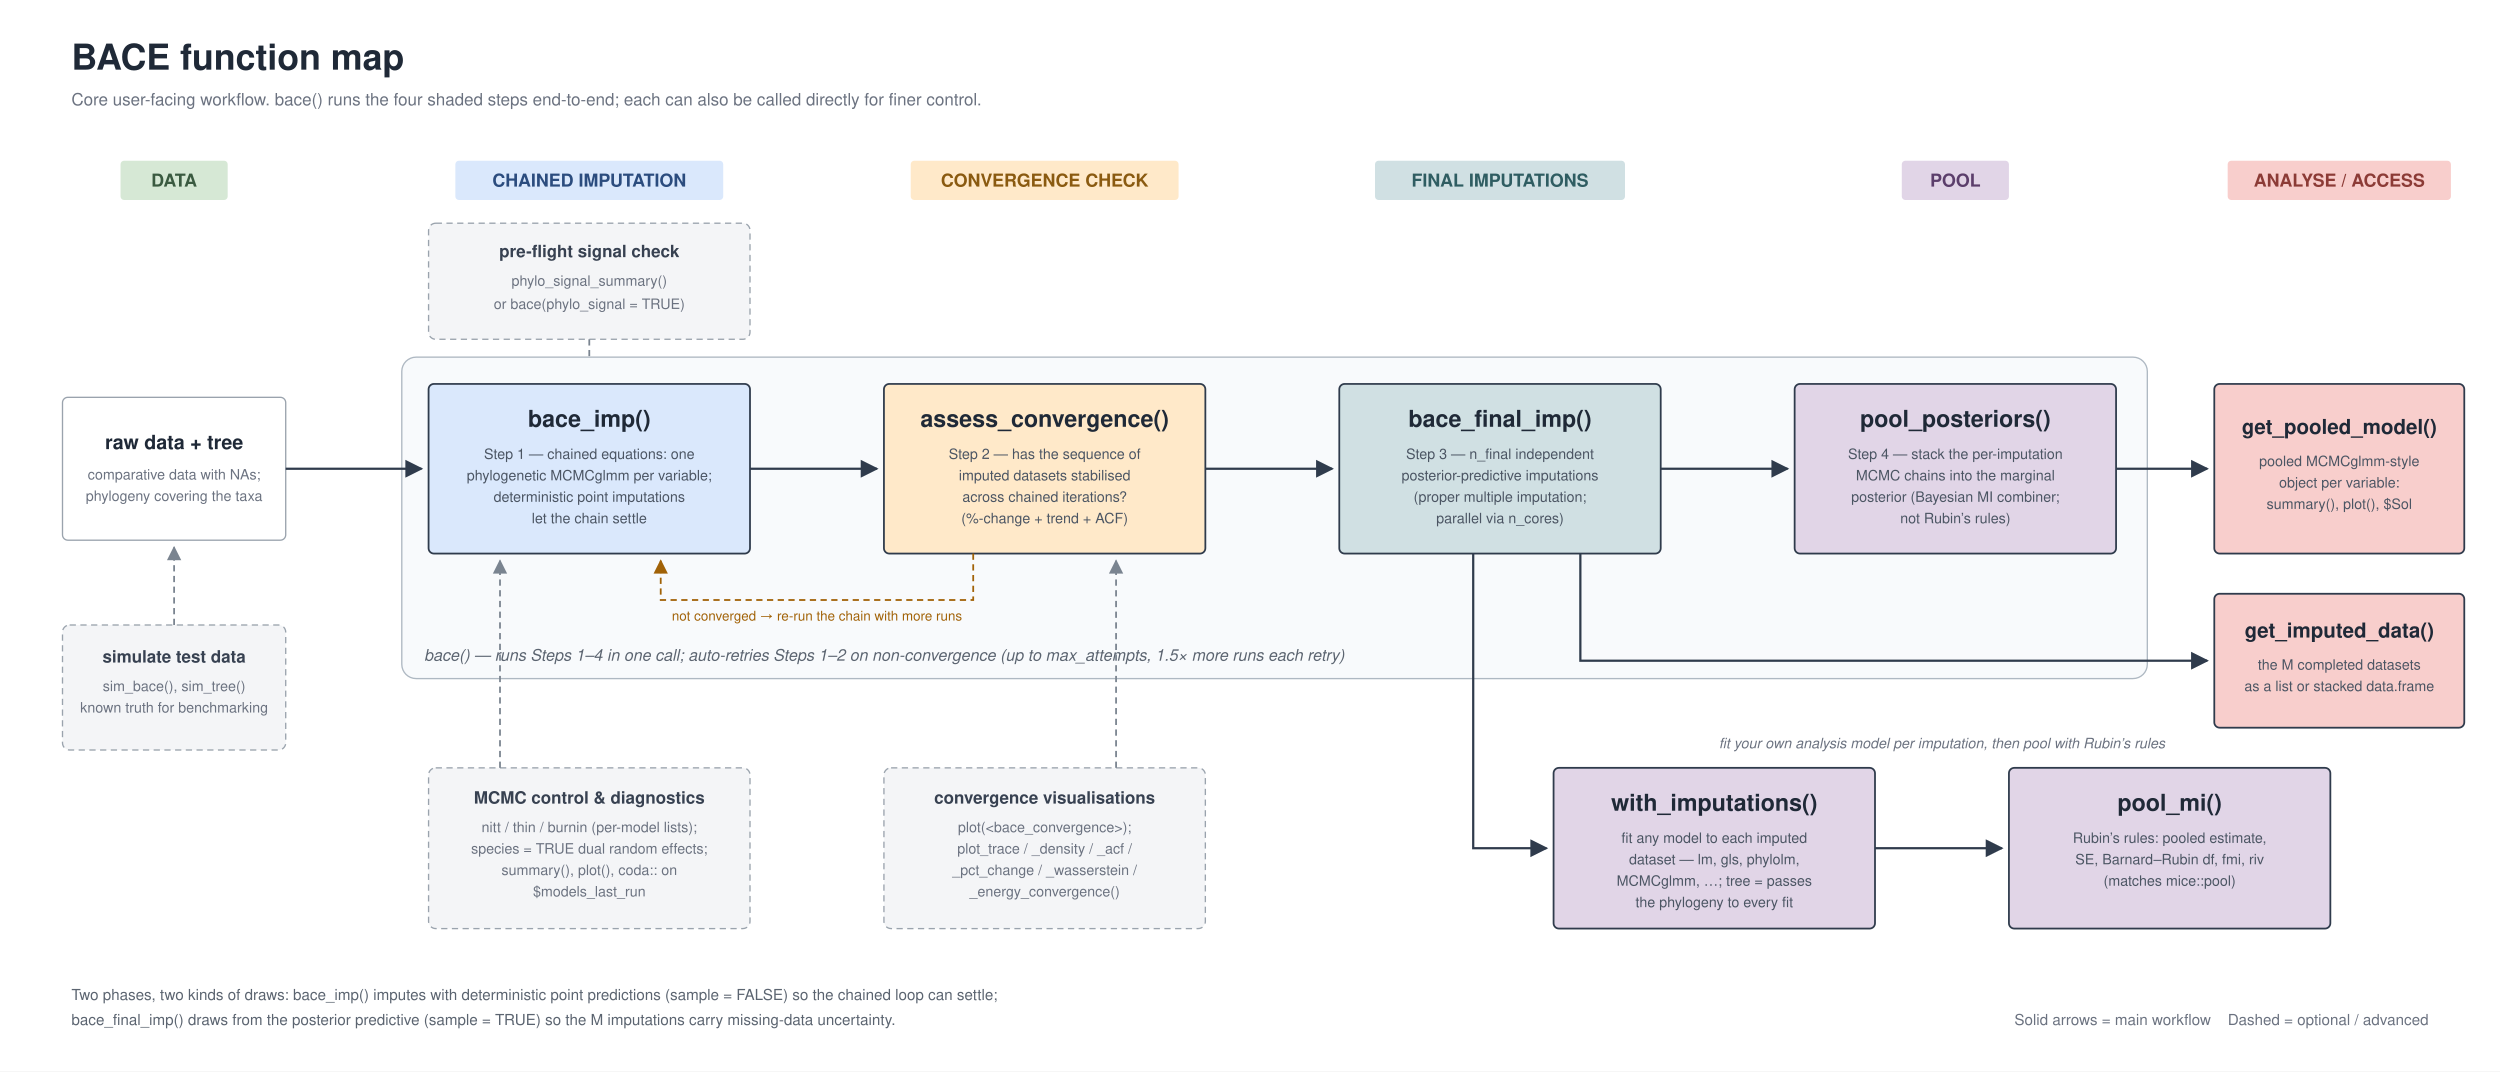
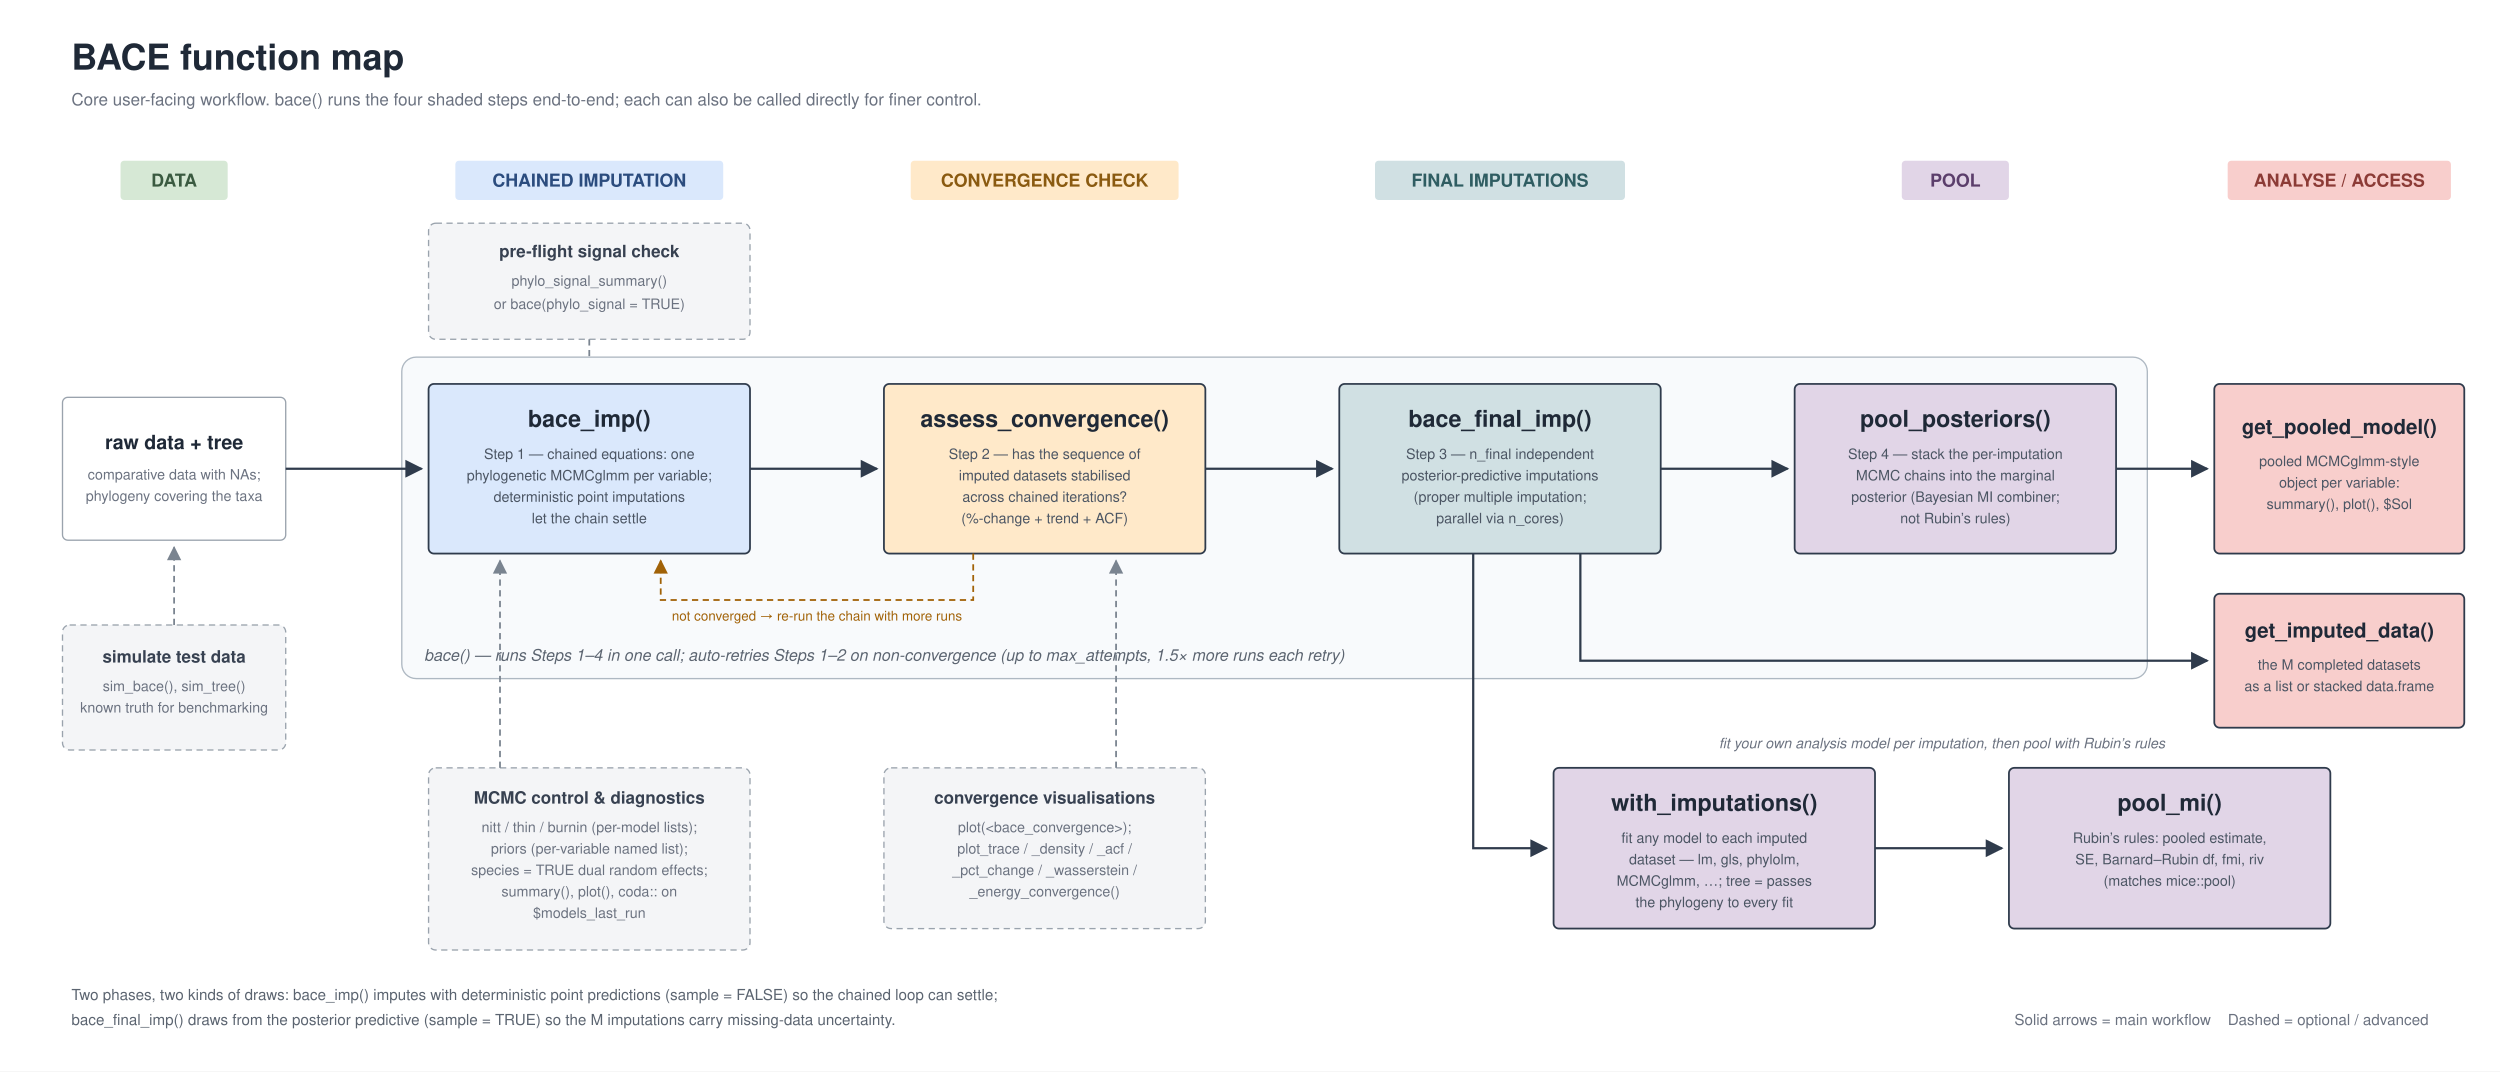
<svg xmlns="http://www.w3.org/2000/svg" width="2800" height="1200" viewBox="0 0 2800 1200" font-family="'Helvetica Neue', Helvetica, Arial, sans-serif">
  <defs>
    <marker id="arrow" viewBox="0 0 10 10" refX="9" refY="5" markerWidth="8" markerHeight="8" orient="auto-start-reverse">
      <path d="M 0 0 L 10 5 L 0 10 z" fill="#2f3b4c" />
    </marker>
    <marker id="arrowGray" viewBox="0 0 10 10" refX="9" refY="5" markerWidth="8" markerHeight="8" orient="auto-start-reverse">
      <path d="M 0 0 L 10 5 L 0 10 z" fill="#7a8490" />
    </marker>
    <marker id="arrowAmber" viewBox="0 0 10 10" refX="9" refY="5" markerWidth="8" markerHeight="8" orient="auto-start-reverse">
      <path d="M 0 0 L 10 5 L 0 10 z" fill="#a16207" />
    </marker>
  </defs>
  <rect x="0" y="0" width="2800" height="1200" fill="#ffffff" />
  <text x="80" y="78" font-size="40" font-weight="700" fill="#1f2937">BACE function map</text>
  <text x="80" y="118" font-size="19" fill="#6b7280">Core user-facing workflow. bace() runs the four shaded steps end-to-end; each can also be called directly for finer control.</text>
  <g font-size="20" font-weight="700" text-anchor="middle">
    <rect x="135" y="180" width="120" height="44" rx="4" fill="#d6e8d5" />
    <text x="195" y="209" fill="#3a5a40">DATA</text>
    <rect x="510" y="180" width="300" height="44" rx="4" fill="#dae8fc" />
    <text x="660" y="209" fill="#2b4c7e">CHAINED IMPUTATION</text>
    <rect x="1020" y="180" width="300" height="44" rx="4" fill="#ffe9c9" />
    <text x="1170" y="209" fill="#8a5a10">CONVERGENCE CHECK</text>
    <rect x="1540" y="180" width="280" height="44" rx="4" fill="#d0e0e3" />
    <text x="1680" y="209" fill="#2f5d62">FINAL IMPUTATIONS</text>
    <rect x="2130" y="180" width="120" height="44" rx="4" fill="#e1d5e7" />
    <text x="2190" y="209" fill="#5b3e6b">POOL</text>
    <rect x="2495" y="180" width="250" height="44" rx="4" fill="#f8cecc" />
    <text x="2620" y="209" fill="#8c3b36">ANALYSE / ACCESS</text>
  </g>
  <g>
    <rect x="480" y="250" width="360" height="130" rx="8" fill="#f4f5f7" stroke="#9aa3ad" stroke-width="1.5" stroke-dasharray="7 5" />
    <text x="660" y="288" font-size="19" font-weight="700" fill="#374151" text-anchor="middle">pre-flight signal check</text>
    <text x="660" y="320" font-size="16" fill="#6b7280" text-anchor="middle">phylo_signal_summary()</text>
    <text x="660" y="346" font-size="16" fill="#6b7280" text-anchor="middle">or bace(phylo_signal = TRUE)</text>
    <line x1="660" y1="380" x2="660" y2="424" stroke="#7a8490" stroke-width="2" stroke-dasharray="7 5" marker-end="url(#arrowGray)" />
  </g>
  <rect x="450" y="400" width="1955" height="360" rx="16" fill="#f8fafc" stroke="#aeb8c2" stroke-width="1.5" />
  <text x="475" y="740" font-size="18" fill="#5b6470" font-style="italic">bace() — runs Steps 1–4 in one call; auto-retries Steps 1–2 on non-convergence (up to max_attempts, 1.5× more runs each retry)</text>
  <g>
    <rect x="70" y="445" width="250" height="160" rx="6" fill="#ffffff" stroke="#9aa3ad" stroke-width="1.5" />
    <text x="195" y="503" font-size="22" font-weight="700" fill="#1f2937" text-anchor="middle">raw data + tree</text>
    <text x="195" y="537" font-size="16" fill="#6b7280" text-anchor="middle">comparative data with NAs;</text>
    <text x="195" y="561" font-size="16" fill="#6b7280" text-anchor="middle">phylogeny covering the taxa</text>
  </g>
  <g>
    <rect x="480" y="430" width="360" height="190" rx="6" fill="#dae8fc" stroke="#2f3b4c" stroke-width="2" />
    <text x="660" y="478" font-size="26" font-weight="700" fill="#1f2937" text-anchor="middle">bace_imp()</text>
    <text x="660" y="514" font-size="16" fill="#4b5563" text-anchor="middle">Step 1 — chained equations: one</text>
    <text x="660" y="538" font-size="16" fill="#4b5563" text-anchor="middle">phylogenetic MCMCglmm per variable;</text>
    <text x="660" y="562" font-size="16" fill="#4b5563" text-anchor="middle">deterministic point imputations</text>
    <text x="660" y="586" font-size="16" fill="#4b5563" text-anchor="middle">let the chain settle</text>
  </g>
  <g>
    <rect x="990" y="430" width="360" height="190" rx="6" fill="#ffe9c9" stroke="#2f3b4c" stroke-width="2" />
    <text x="1170" y="478" font-size="26" font-weight="700" fill="#1f2937" text-anchor="middle">assess_convergence()</text>
    <text x="1170" y="514" font-size="16" fill="#4b5563" text-anchor="middle">Step 2 — has the sequence of</text>
    <text x="1170" y="538" font-size="16" fill="#4b5563" text-anchor="middle">imputed datasets stabilised</text>
    <text x="1170" y="562" font-size="16" fill="#4b5563" text-anchor="middle">across chained iterations?</text>
    <text x="1170" y="586" font-size="16" fill="#4b5563" text-anchor="middle">(%-change + trend + ACF)</text>
  </g>
  <g>
    <rect x="1500" y="430" width="360" height="190" rx="6" fill="#d0e0e3" stroke="#2f3b4c" stroke-width="2" />
    <text x="1680" y="478" font-size="26" font-weight="700" fill="#1f2937" text-anchor="middle">bace_final_imp()</text>
    <text x="1680" y="514" font-size="16" fill="#4b5563" text-anchor="middle">Step 3 — n_final independent</text>
    <text x="1680" y="538" font-size="16" fill="#4b5563" text-anchor="middle">posterior-predictive imputations</text>
    <text x="1680" y="562" font-size="16" fill="#4b5563" text-anchor="middle">(proper multiple imputation;</text>
    <text x="1680" y="586" font-size="16" fill="#4b5563" text-anchor="middle">parallel via n_cores)</text>
  </g>
  <g>
    <rect x="2010" y="430" width="360" height="190" rx="6" fill="#e1d5e7" stroke="#2f3b4c" stroke-width="2" />
    <text x="2190" y="478" font-size="26" font-weight="700" fill="#1f2937" text-anchor="middle">pool_posteriors()</text>
    <text x="2190" y="514" font-size="16" fill="#4b5563" text-anchor="middle">Step 4 — stack the per-imputation</text>
    <text x="2190" y="538" font-size="16" fill="#4b5563" text-anchor="middle">MCMC chains into the marginal</text>
    <text x="2190" y="562" font-size="16" fill="#4b5563" text-anchor="middle">posterior (Bayesian MI combiner;</text>
    <text x="2190" y="586" font-size="16" fill="#4b5563" text-anchor="middle">not Rubin’s rules)</text>
  </g>
  <g>
    <rect x="2480" y="430" width="280" height="190" rx="6" fill="#f8cecc" stroke="#2f3b4c" stroke-width="2" />
    <text x="2620" y="486" font-size="23" font-weight="700" fill="#1f2937" text-anchor="middle">get_pooled_model()</text>
    <text x="2620" y="522" font-size="16" fill="#4b5563" text-anchor="middle">pooled MCMCglmm-style</text>
    <text x="2620" y="546" font-size="16" fill="#4b5563" text-anchor="middle">object per variable:</text>
    <text x="2620" y="570" font-size="16" fill="#4b5563" text-anchor="middle">summary(), plot(), $Sol</text>
  </g>
  <g>
    <rect x="2480" y="665" width="280" height="150" rx="6" fill="#f8cecc" stroke="#2f3b4c" stroke-width="2" />
    <text x="2620" y="714" font-size="23" font-weight="700" fill="#1f2937" text-anchor="middle">get_imputed_data()</text>
    <text x="2620" y="750" font-size="16" fill="#4b5563" text-anchor="middle">the M completed datasets</text>
    <text x="2620" y="774" font-size="16" fill="#4b5563" text-anchor="middle">as a list or stacked data.frame</text>
  </g>
  <g stroke="#2f3b4c" stroke-width="2.5" fill="none">
    <line x1="320" y1="525" x2="472" y2="525" marker-end="url(#arrow)" />
    <line x1="840" y1="525" x2="982" y2="525" marker-end="url(#arrow)" />
    <line x1="1350" y1="525" x2="1492" y2="525" marker-end="url(#arrow)" />
    <line x1="1860" y1="525" x2="2002" y2="525" marker-end="url(#arrow)" />
    <line x1="2370" y1="525" x2="2472" y2="525" marker-end="url(#arrow)" />
  </g>
  <path d="M 1090 620 L 1090 672 L 740 672 L 740 628" stroke="#a16207" stroke-width="2" fill="none" stroke-dasharray="7 5" marker-end="url(#arrowAmber)" />
  <text x="915" y="695" font-size="15" fill="#a16207" text-anchor="middle">not converged → re-run the chain with more runs</text>
  <path d="M 1770 620 L 1770 740 L 2472 740" stroke="#2f3b4c" stroke-width="2.5" fill="none" marker-end="url(#arrow)" />
  <text x="2175" y="838" font-size="16" fill="#6b7280" text-anchor="middle" font-style="italic">fit your own analysis model per imputation, then pool with Rubin’s rules</text>
  <path d="M 1650 620 L 1650 950 L 1732 950" stroke="#2f3b4c" stroke-width="2.5" fill="none" marker-end="url(#arrow)" />
  <g>
    <rect x="1740" y="860" width="360" height="180" rx="6" fill="#e1d5e7" stroke="#2f3b4c" stroke-width="2" />
    <text x="1920" y="908" font-size="26" font-weight="700" fill="#1f2937" text-anchor="middle">with_imputations()</text>
    <text x="1920" y="944" font-size="16" fill="#4b5563" text-anchor="middle">fit any model to each imputed</text>
    <text x="1920" y="968" font-size="16" fill="#4b5563" text-anchor="middle">dataset — lm, gls, phylolm,</text>
    <text x="1920" y="992" font-size="16" fill="#4b5563" text-anchor="middle">MCMCglmm, …; tree = passes</text>
    <text x="1920" y="1016" font-size="16" fill="#4b5563" text-anchor="middle">the phylogeny to every fit</text>
  </g>
  <line x1="2100" y1="950" x2="2242" y2="950" stroke="#2f3b4c" stroke-width="2.5" marker-end="url(#arrow)" />
  <g>
    <rect x="2250" y="860" width="360" height="180" rx="6" fill="#e1d5e7" stroke="#2f3b4c" stroke-width="2" />
    <text x="2430" y="908" font-size="26" font-weight="700" fill="#1f2937" text-anchor="middle">pool_mi()</text>
    <text x="2430" y="944" font-size="16" fill="#4b5563" text-anchor="middle">Rubin’s rules: pooled estimate,</text>
    <text x="2430" y="968" font-size="16" fill="#4b5563" text-anchor="middle">SE, Barnard–Rubin df, fmi, riv</text>
    <text x="2430" y="992" font-size="16" fill="#4b5563" text-anchor="middle">(matches mice::pool)</text>
  </g>
  <g>
    <rect x="70" y="700" width="250" height="140" rx="8" fill="#f4f5f7" stroke="#9aa3ad" stroke-width="1.5" stroke-dasharray="7 5" />
    <text x="195" y="742" font-size="19" font-weight="700" fill="#374151" text-anchor="middle">simulate test data</text>
    <text x="195" y="774" font-size="16" fill="#6b7280" text-anchor="middle">sim_bace(), sim_tree()</text>
    <text x="195" y="798" font-size="16" fill="#6b7280" text-anchor="middle">known truth for benchmarking</text>
    <line x1="195" y1="700" x2="195" y2="613" stroke="#7a8490" stroke-width="2" stroke-dasharray="7 5" marker-end="url(#arrowGray)" />
  </g>
  <g>
-     <rect x="480" y="860" width="360" height="180" rx="8" fill="#f4f5f7" stroke="#9aa3ad" stroke-width="1.5" stroke-dasharray="7 5" />
+     <rect x="480" y="860" width="360" height="204" rx="8" fill="#f4f5f7" stroke="#9aa3ad" stroke-width="1.5" stroke-dasharray="7 5" />
    <text x="660" y="900" font-size="19" font-weight="700" fill="#374151" text-anchor="middle">MCMC control &amp; diagnostics</text>
    <text x="660" y="932" font-size="16" fill="#6b7280" text-anchor="middle">nitt / thin / burnin (per-model lists);</text>
-     <text x="660" y="956" font-size="16" fill="#6b7280" text-anchor="middle">species = TRUE dual random effects;</text>
-     <text x="660" y="980" font-size="16" fill="#6b7280" text-anchor="middle">summary(), plot(), coda:: on</text>
-     <text x="660" y="1004" font-size="16" fill="#6b7280" text-anchor="middle">$models_last_run</text>
+     <text x="660" y="956" font-size="16" fill="#6b7280" text-anchor="middle">priors (per-variable named list);</text>
+     <text x="660" y="980" font-size="16" fill="#6b7280" text-anchor="middle">species = TRUE dual random effects;</text>
+     <text x="660" y="1004" font-size="16" fill="#6b7280" text-anchor="middle">summary(), plot(), coda:: on</text>
+     <text x="660" y="1028" font-size="16" fill="#6b7280" text-anchor="middle">$models_last_run</text>
    <line x1="560" y1="860" x2="560" y2="628" stroke="#7a8490" stroke-width="2" stroke-dasharray="7 5" marker-end="url(#arrowGray)" />
  </g>
  <g>
    <rect x="990" y="860" width="360" height="180" rx="8" fill="#f4f5f7" stroke="#9aa3ad" stroke-width="1.5" stroke-dasharray="7 5" />
    <text x="1170" y="900" font-size="19" font-weight="700" fill="#374151" text-anchor="middle">convergence visualisations</text>
    <text x="1170" y="932" font-size="16" fill="#6b7280" text-anchor="middle">plot(&lt;bace_convergence&gt;);</text>
    <text x="1170" y="956" font-size="16" fill="#6b7280" text-anchor="middle">plot_trace / _density / _acf /</text>
    <text x="1170" y="980" font-size="16" fill="#6b7280" text-anchor="middle">_pct_change / _wasserstein /</text>
    <text x="1170" y="1004" font-size="16" fill="#6b7280" text-anchor="middle">_energy_convergence()</text>
    <line x1="1250" y1="860" x2="1250" y2="628" stroke="#7a8490" stroke-width="2" stroke-dasharray="7 5" marker-end="url(#arrowGray)" />
  </g>
  <text x="80" y="1120" font-size="17" fill="#5b6470">Two phases, two kinds of draws: bace_imp() imputes with deterministic point predictions (sample = FALSE) so the chained loop can settle;</text>
  <text x="80" y="1148" font-size="17" fill="#5b6470">bace_final_imp() draws from the posterior predictive (sample = TRUE) so the M imputations carry missing-data uncertainty.</text>
  <text x="2720" y="1148" font-size="17" fill="#6b7280" text-anchor="end">Solid arrows = main workflow    Dashed = optional / advanced</text>
</svg>
